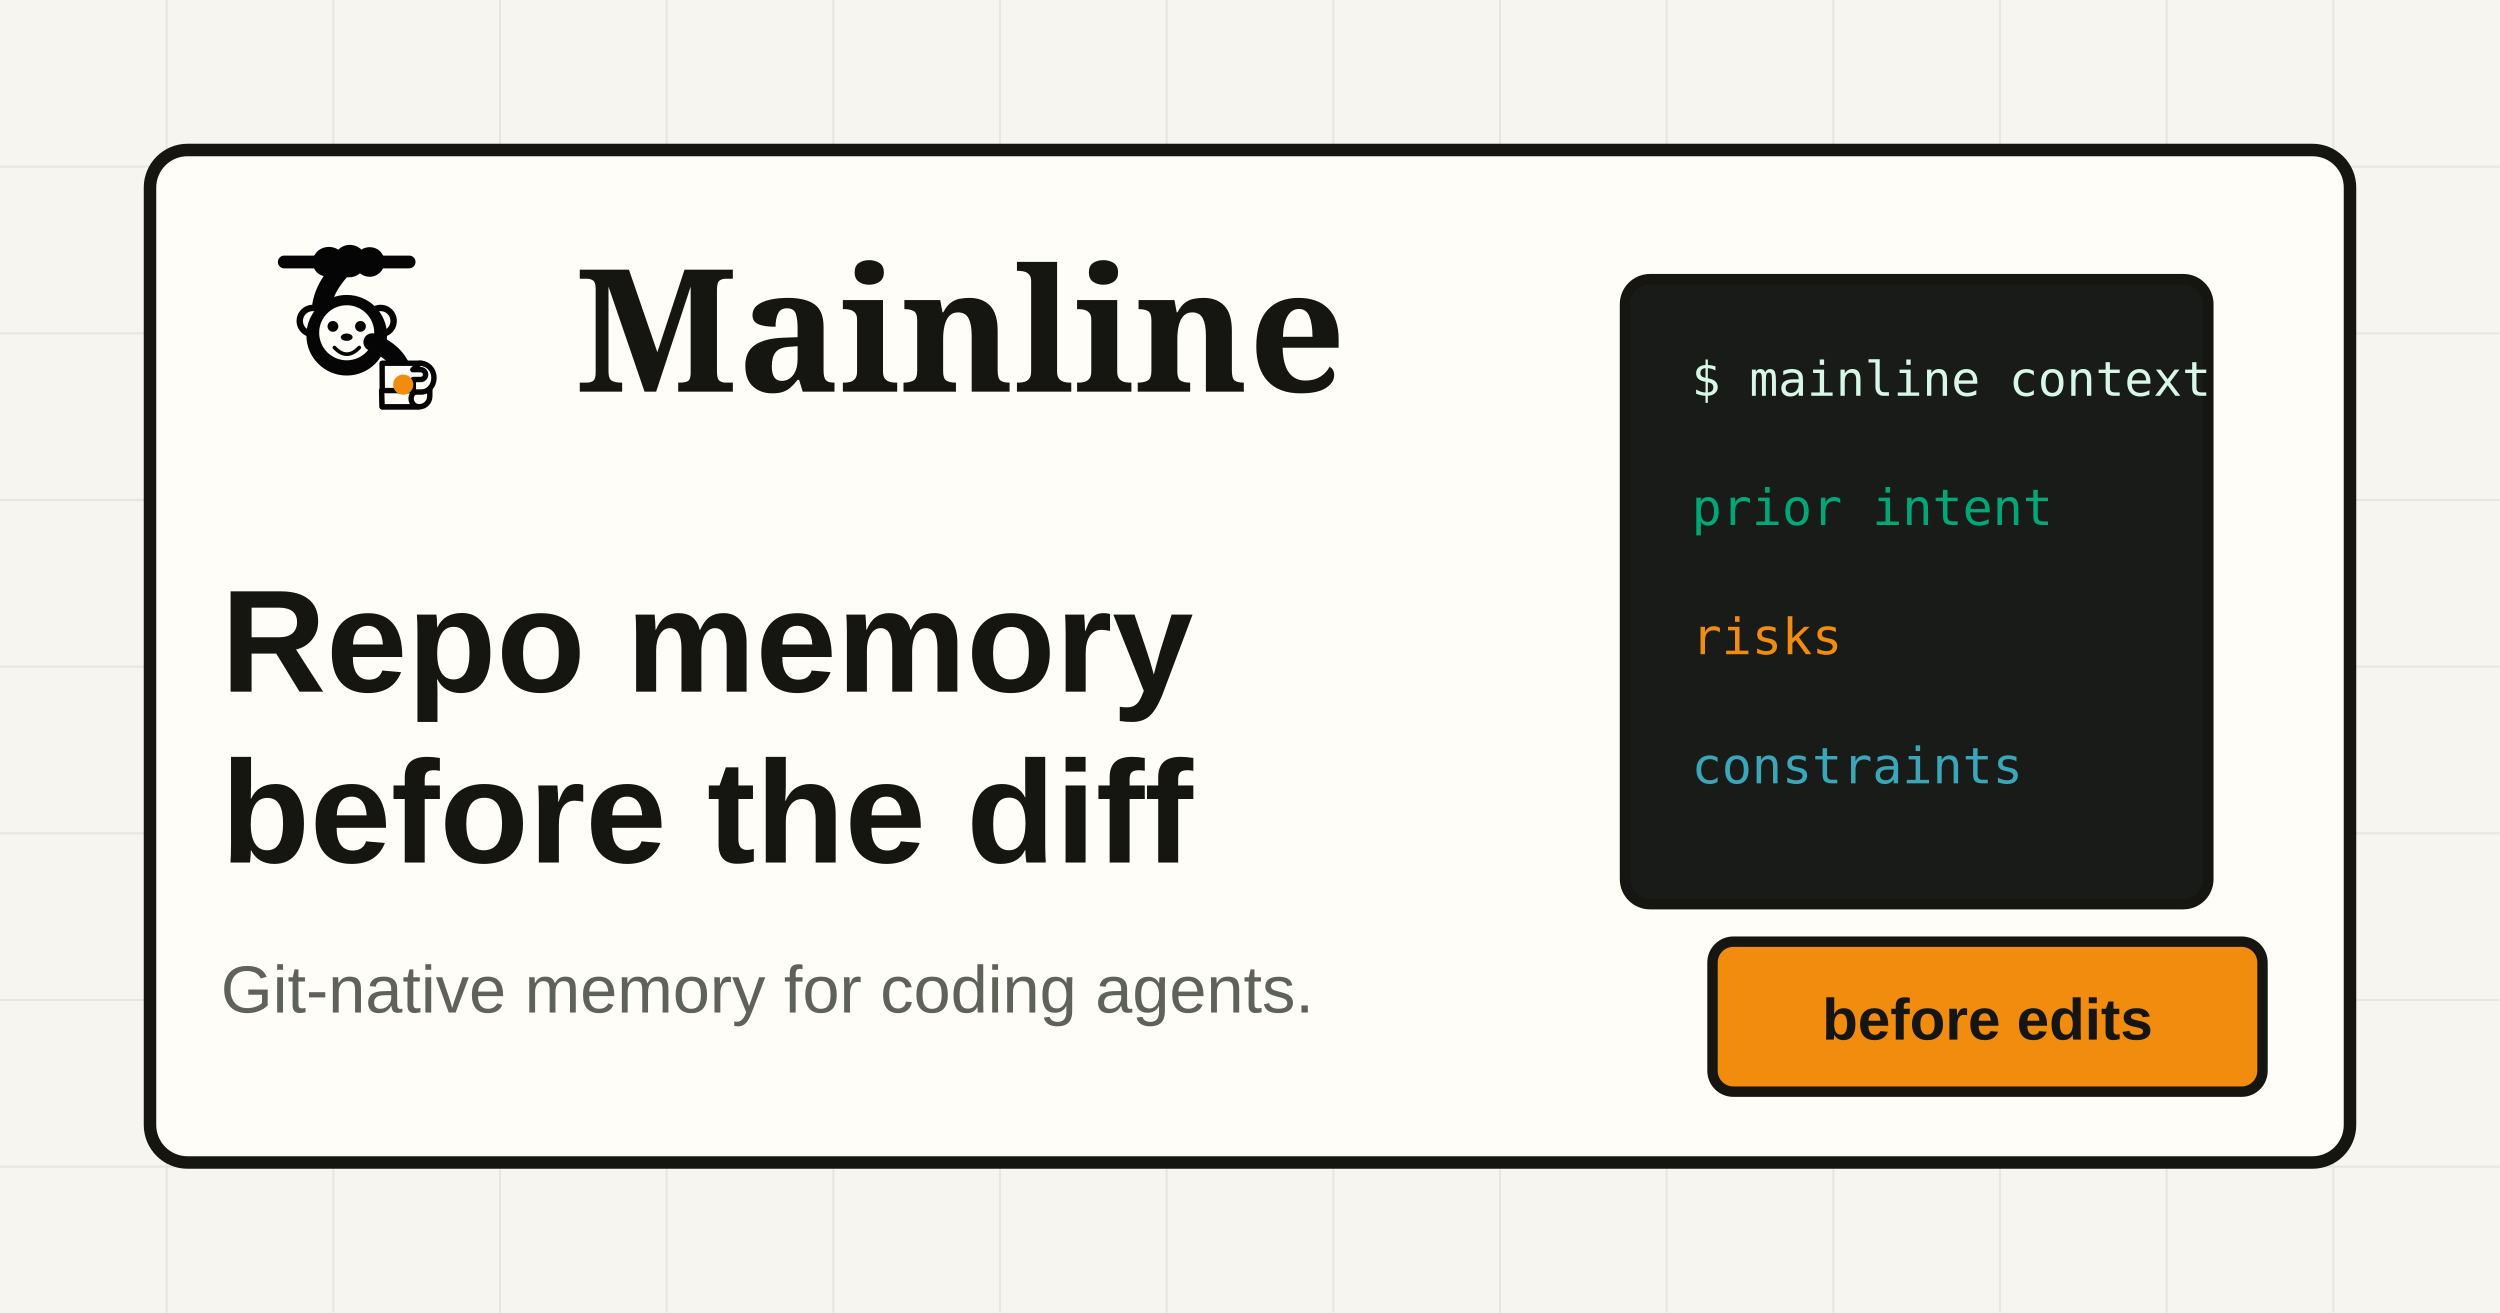
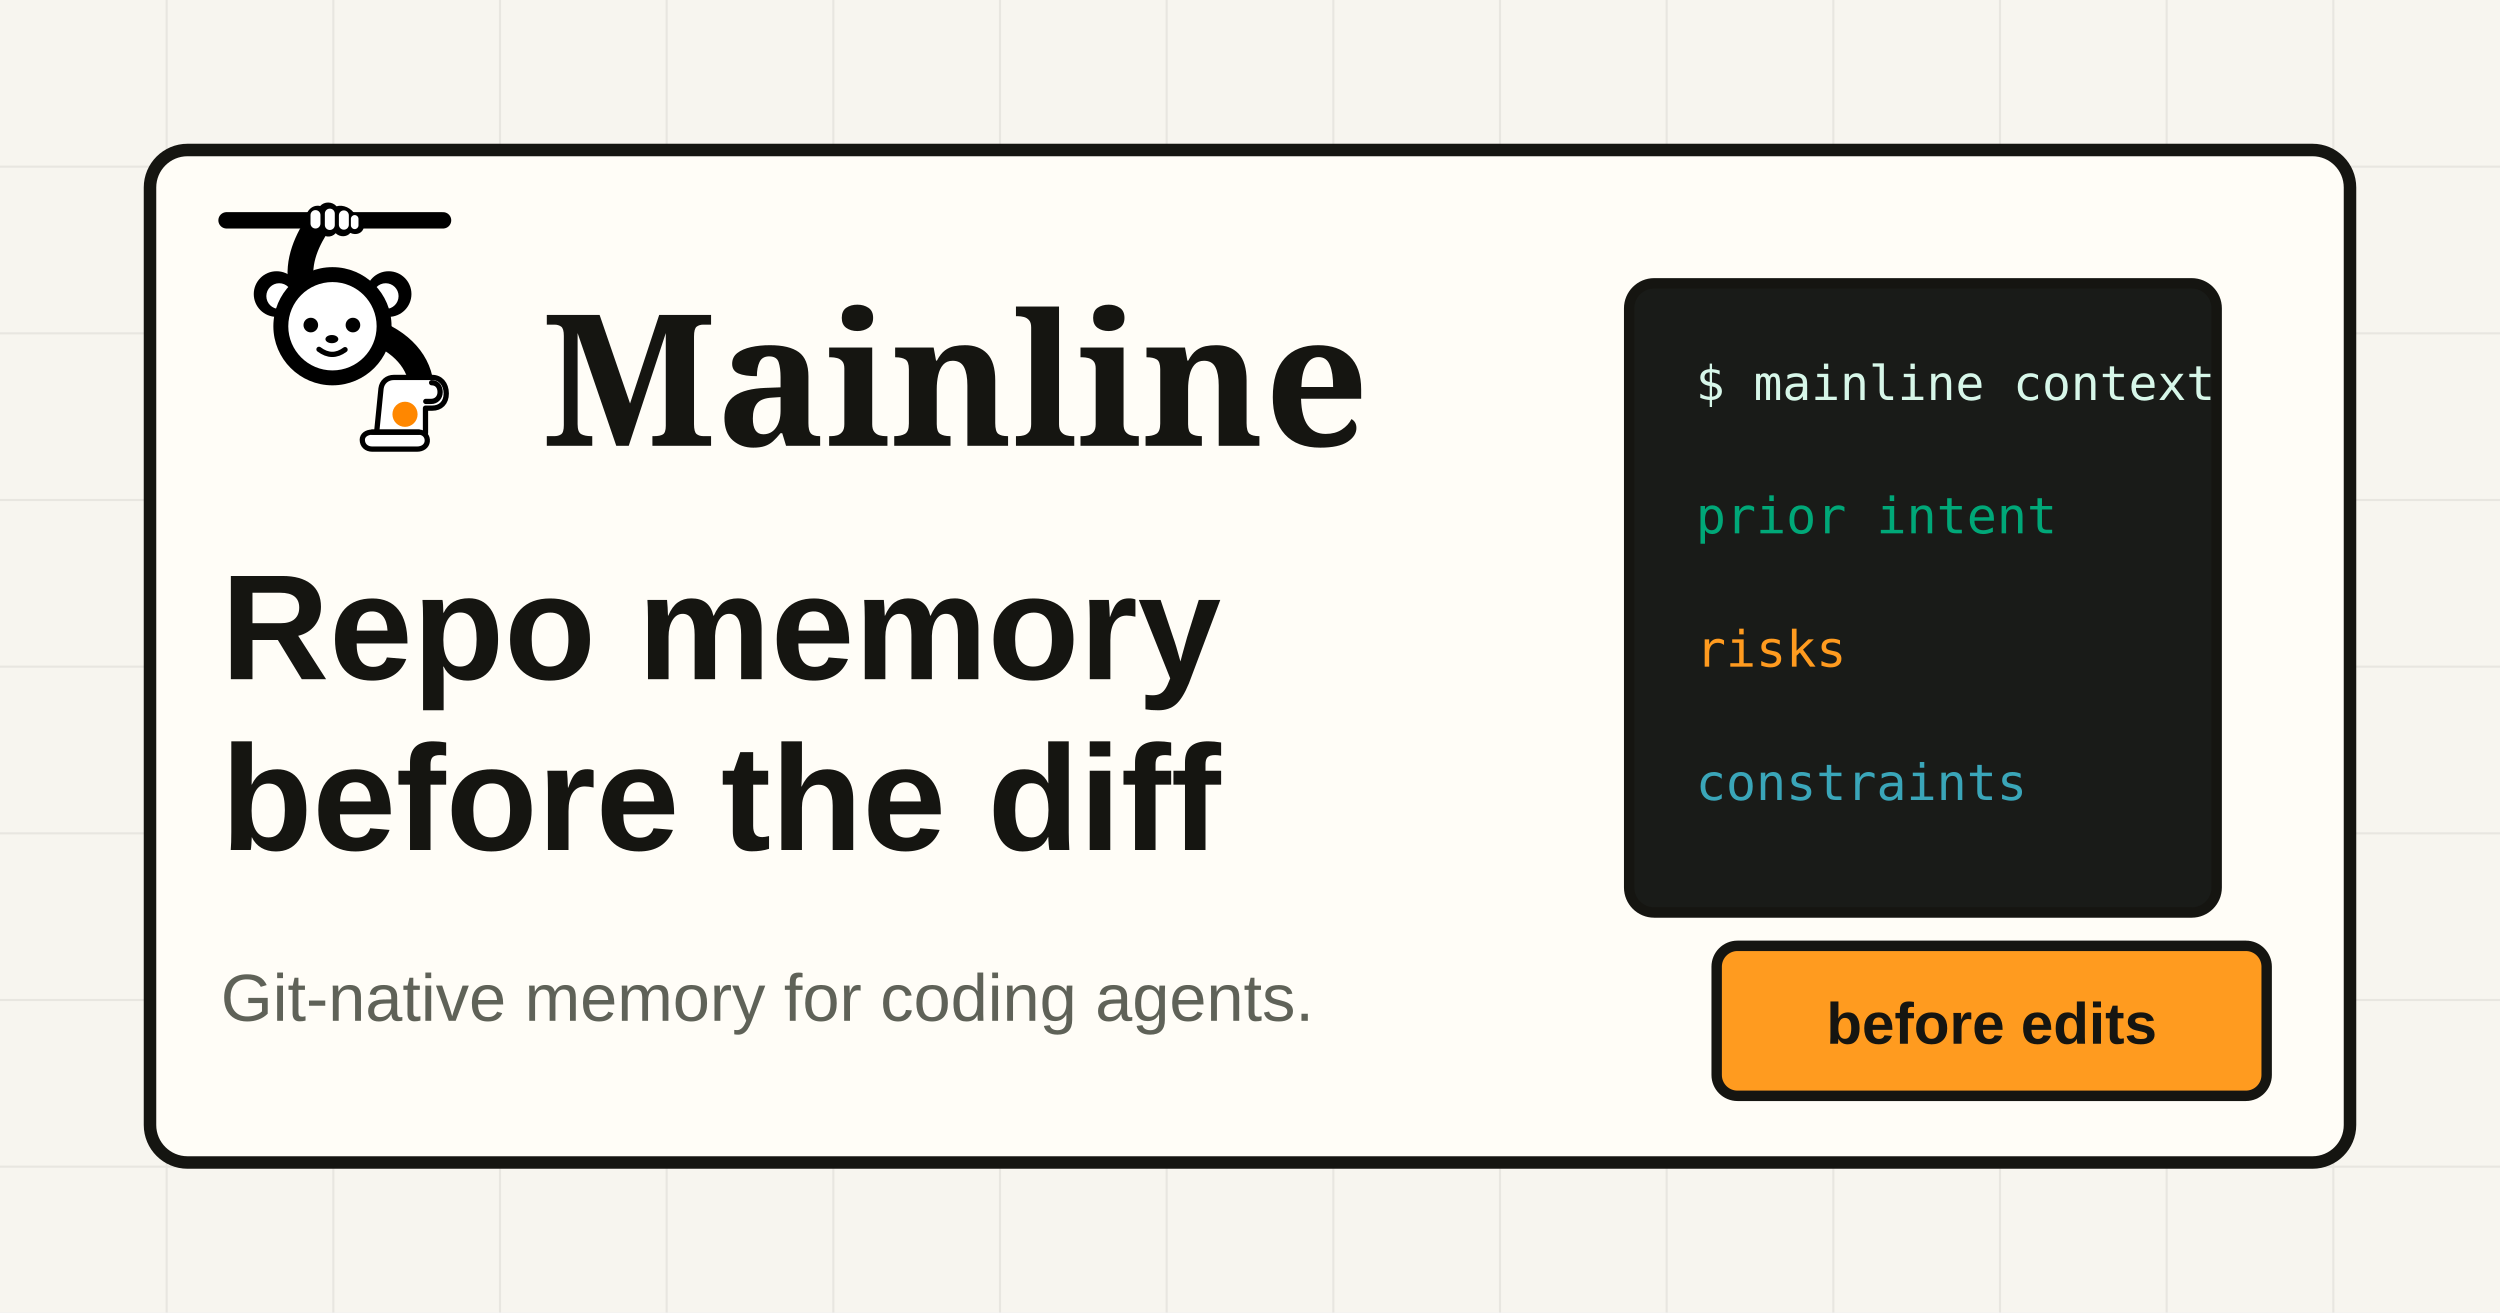
<svg xmlns="http://www.w3.org/2000/svg" width="1200" height="630" viewBox="0 0 1200 630">
  <rect width="1200" height="630" fill="#f7f5ef" />
  <path d="M0 80h1200M0 160h1200M0 240h1200M0 320h1200M0 400h1200M0 480h1200M0 560h1200M80 0v630M160 0v630M240 0v630M320 0v630M400 0v630M480 0v630M560 0v630M640 0v630M720 0v630M800 0v630M880 0v630M960 0v630M1040 0v630M1120 0v630" stroke="#151511" stroke-opacity=".07" />
  <rect x="72" y="72" width="1056" height="486" rx="18" fill="#fffdf7" stroke="#151511" stroke-width="6" />
-   <g transform="translate(106 92) scale(.118)">
-     <rect width="1024" height="1024" fill="#fffdf7" />
-     <rect x="232" y="260" width="560" height="52" rx="26" fill="#050505" />
-     <path d="M506 298c-70 72-106 141-96 221" fill="none" stroke="#050505" stroke-width="78" stroke-linecap="round" />
-     <path d="M478 236c25-26 68-26 94 0 25-18 64-12 82 14 22 30 12 73-22 90-22 11-48 7-66-8-26 23-68 22-92-2-21 19-56 20-78 3-30-24-29-70 1-94 23-18 57-19 81-3z" fill="#050505" />
-     <g fill="#fffdf7" stroke="#050505" stroke-width="14" stroke-linecap="round">
-       <path d="M454 256v52" />
-       <path d="M500 246v64" />
-       <path d="M548 246v64" />
-       <path d="M596 258v52" />
+   <svg x="94" y="92" width="132" height="132" viewBox="230 260 940 940" aria-hidden="true">
+     <line x1="335" y1="358" x2="1075" y2="358" stroke="#000" stroke-width="56" stroke-linecap="round" />
+     <path d="M655 358 C610 425 576 496 591 580" fill="none" stroke="#000" stroke-width="88" stroke-linecap="round" stroke-linejoin="round" />
+     <path d="M842 740 C949 782 1006 862 1001 947" fill="none" stroke="#000" stroke-width="84" stroke-linecap="round" stroke-linejoin="round" />
+     <circle cx="506" cy="610" r="78" fill="#000" />
+     <circle cx="515" cy="617" r="44" fill="#fff" />
+     <circle cx="889" cy="610" r="78" fill="#000" />
+     <circle cx="879" cy="617" r="44" fill="#fff" />
+     <circle cx="697" cy="720" r="202" fill="#000" />
+     <circle cx="697" cy="720" r="151" fill="#fff" />
+     <circle cx="623" cy="716" r="25" fill="#000" />
+     <circle cx="767" cy="716" r="25" fill="#000" />
+     <ellipse cx="695" cy="764" rx="22" ry="14" fill="#000" />
+     <path d="M651 799 Q696 833 740 800" fill="none" stroke="#000" stroke-width="18" stroke-linecap="round" stroke-linejoin="round" />
+     <g fill="#fff" stroke="#000" stroke-width="18" stroke-linecap="round" stroke-linejoin="round">
+       <path d="M848 1083 L863 933 C866 910 884 895 907 895 H1038 C1066 895 1086 917 1086 950 C1086 981 1067 1000 1038 1000 H1015 V1085" />
+       <path d="M1036 913 C1054 913 1065 926 1065 945 C1065 964 1052 977 1034 977 H1016" fill="none" />
+       <path d="M833 1082 H992 C1011 1082 1023 1097 1021 1114 C1019 1130 1005 1140 986 1140 H833 C813 1140 799 1127 799 1108 C799 1093 813 1082 833 1082Z" />
+       <line x1="833" y1="1082" x2="992" y2="1082" />
    </g>
-     <circle cx="374" cy="526" r="66" fill="#050505" />
-     <circle cx="374" cy="526" r="40" fill="#fffdf7" />
-     <circle cx="650" cy="526" r="66" fill="#050505" />
-     <circle cx="650" cy="526" r="40" fill="#fffdf7" />
-     <circle cx="512" cy="584" r="164" fill="#050505" />
-     <circle cx="512" cy="574" r="112" fill="#fffdf7" />
-     <circle cx="456" cy="548" r="22" fill="#050505" />
-     <circle cx="568" cy="548" r="22" fill="#050505" />
-     <ellipse cx="512" cy="592" rx="24" ry="15" fill="#050505" />
-     <path d="M462 634c33 36 68 36 101 0" fill="none" stroke="#050505" stroke-width="15" stroke-linecap="round" />
-     <path d="M616 612c93 38 137 101 132 188" fill="none" stroke="#050505" stroke-width="72" stroke-linecap="round" />
-     <g fill="#fffdf7" stroke="#050505" stroke-width="22" stroke-linejoin="round">
-       <path d="M656 698h154c22 0 40 18 40 40v94c0 24-19 43-43 43H657z" />
-       <path d="M656 875h150c-18 0-32-15-32-33s14-33 32-33H654z" />
-       <path d="M809 698c35 0 58 27 58 59s-22 58-52 58h-32v-51h30c11 0 20-9 20-20s-9-20-20-20h-32z" />
-     </g>
-     <circle cx="742" cy="785" r="41" fill="#f28c0f" />
-   </g>
-   <text x="276" y="188" font-size="82" font-family="Georgia, serif" font-weight="900" fill="#151511">Mainline</text>
-   <text x="106" y="332" font-size="70" font-family="Helvetica Neue, Arial, sans-serif" font-weight="900" fill="#151511">Repo memory</text>
-   <text x="106" y="414" font-size="70" font-family="Helvetica Neue, Arial, sans-serif" font-weight="900" fill="#151511">before the diff</text>
-   <text x="106" y="486" font-size="32" font-family="Helvetica Neue, Arial, sans-serif" fill="#5f6258">Git-native memory for coding agents.</text>
-   <rect x="780" y="134" width="280" height="300" rx="12" fill="#191b18" stroke="#151511" stroke-width="5" />
-   <text x="812" y="190" font-size="23" font-family="Menlo, monospace" fill="#d7f7e9">$ mainline context</text>
-   <text x="812" y="252" font-size="24" font-family="Menlo, monospace" fill="#00a878">prior intent</text>
-   <text x="812" y="314" font-size="24" font-family="Menlo, monospace" fill="#f28c0f">risks</text>
-   <text x="812" y="376" font-size="24" font-family="Menlo, monospace" fill="#3aa6b9">constraints</text>
-   <rect x="822" y="452" width="264" height="72" rx="10" fill="#f28c0f" stroke="#151511" stroke-width="5" />
-   <text x="954" y="499" text-anchor="middle" font-size="28" font-family="Helvetica Neue, Arial, sans-serif" font-weight="900" fill="#151511">before edits</text>
+     <circle cx="945" cy="1021" r="43" fill="#ff8700" />
+     <path d="M604 362 C604 327 627 303 655 309 C669 293 696 293 711 310 C733 303 763 316 775 340 C795 343 807 361 804 382 C801 401 779 411 758 401 C746 416 722 416 708 402 C693 419 668 416 656 400 C631 408 608 391 604 362Z" fill="#000" />
+     <rect x="622" y="323" width="34" height="63" rx="17" fill="#fff" />
+     <rect x="671" y="318" width="34" height="73" rx="17" fill="#fff" />
+     <rect x="719" y="324" width="34" height="66" rx="17" fill="#fff" />
+     <rect x="760" y="340" width="26" height="48" rx="13" fill="#fff" />
+   </svg>
+   <text x="260" y="214" font-size="88" font-family="Georgia, serif" font-weight="900" fill="#151511">Mainline</text>
+   <text x="106" y="326" font-size="72" font-family="Helvetica Neue, Arial, sans-serif" font-weight="900" fill="#151511">Repo memory</text>
+   <text x="106" y="408" font-size="72" font-family="Helvetica Neue, Arial, sans-serif" font-weight="900" fill="#151511">before the diff</text>
+   <text x="106" y="490" font-size="32" font-family="Helvetica Neue, Arial, sans-serif" fill="#5f6258">Git-native memory for coding agents.</text>
+   <rect x="782" y="136" width="282" height="302" rx="12" fill="#191b18" stroke="#151511" stroke-width="5" />
+   <text x="814" y="192" font-size="23" font-family="Menlo, monospace" fill="#d7f7e9">$ mainline context</text>
+   <text x="814" y="256" font-size="24" font-family="Menlo, monospace" fill="#00a878">prior intent</text>
+   <text x="814" y="320" font-size="24" font-family="Menlo, monospace" fill="#ff9b1f">risks</text>
+   <text x="814" y="384" font-size="24" font-family="Menlo, monospace" fill="#3aa6b9">constraints</text>
+   <rect x="824" y="454" width="264" height="72" rx="10" fill="#ff9b1f" stroke="#151511" stroke-width="5" />
+   <text x="956" y="501" text-anchor="middle" font-size="28" font-family="Helvetica Neue, Arial, sans-serif" font-weight="900" fill="#151511">before edits</text>
</svg>
